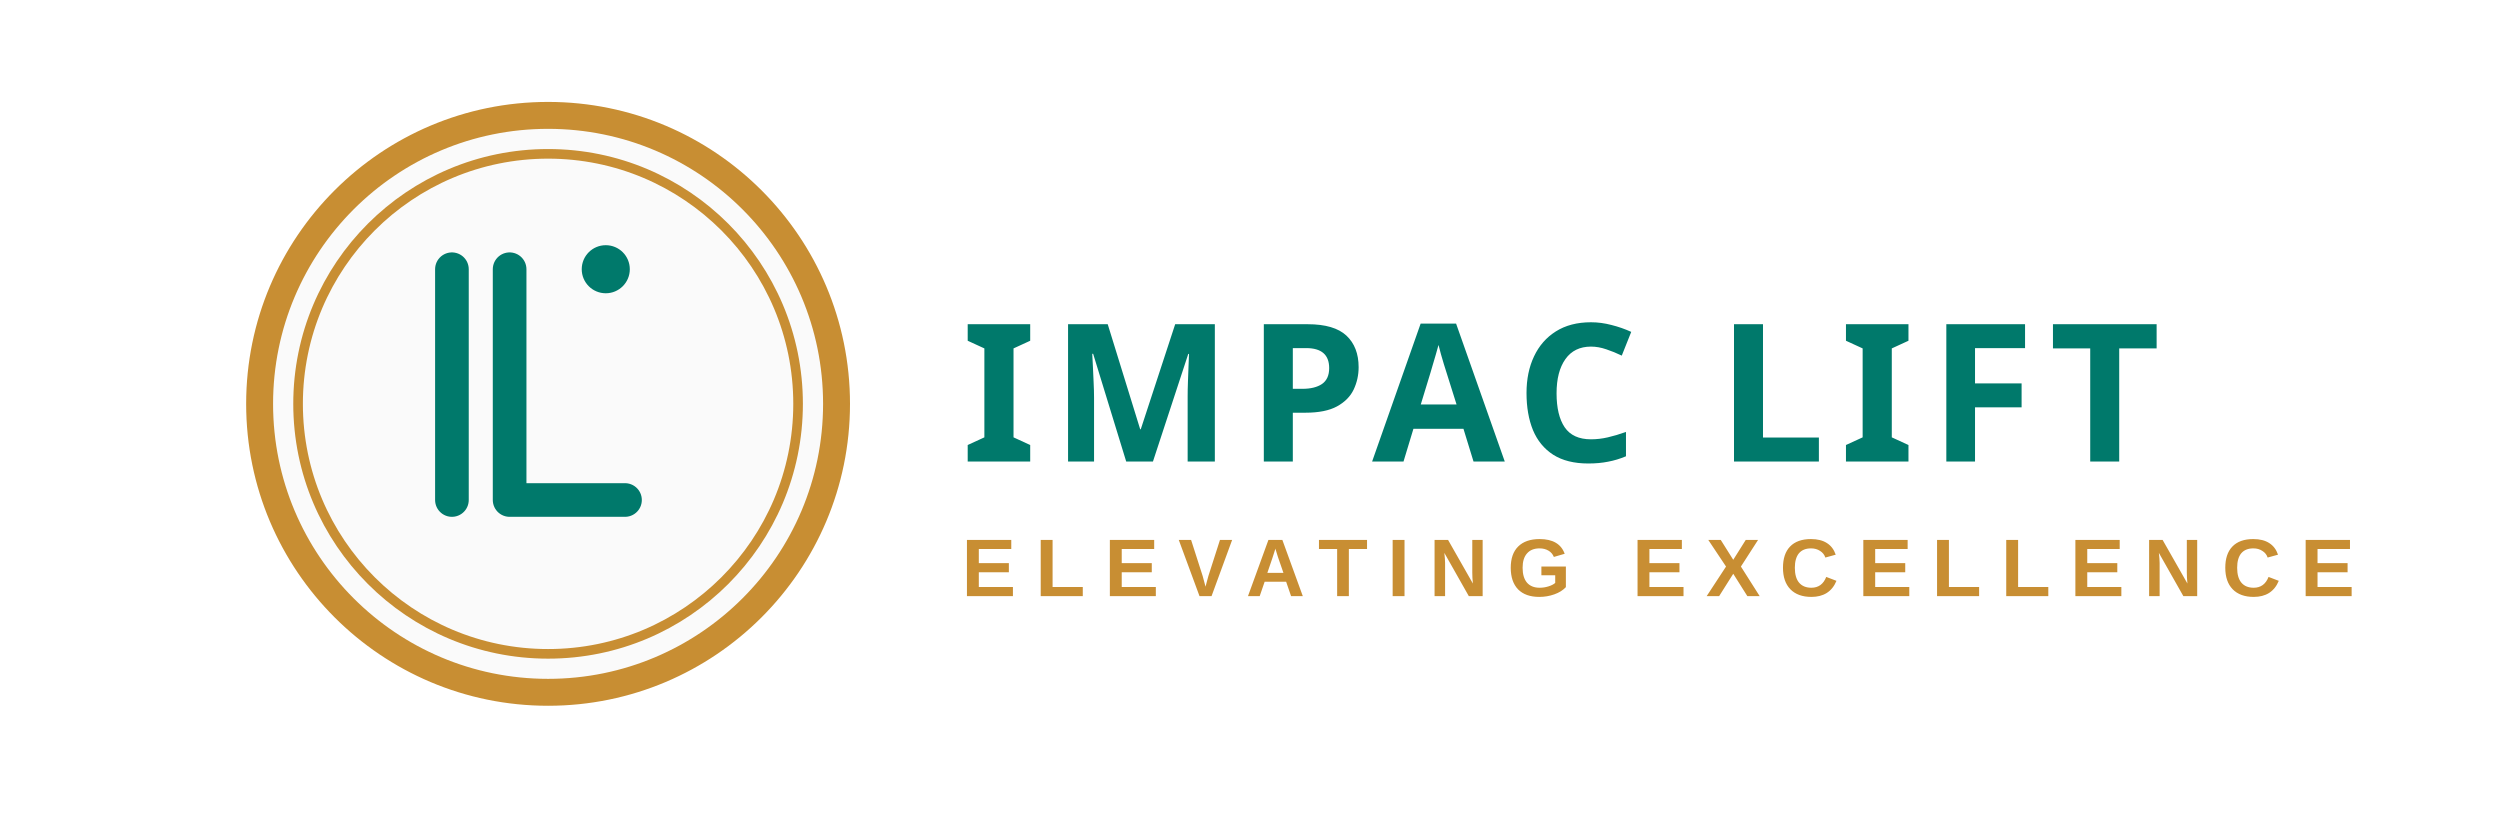
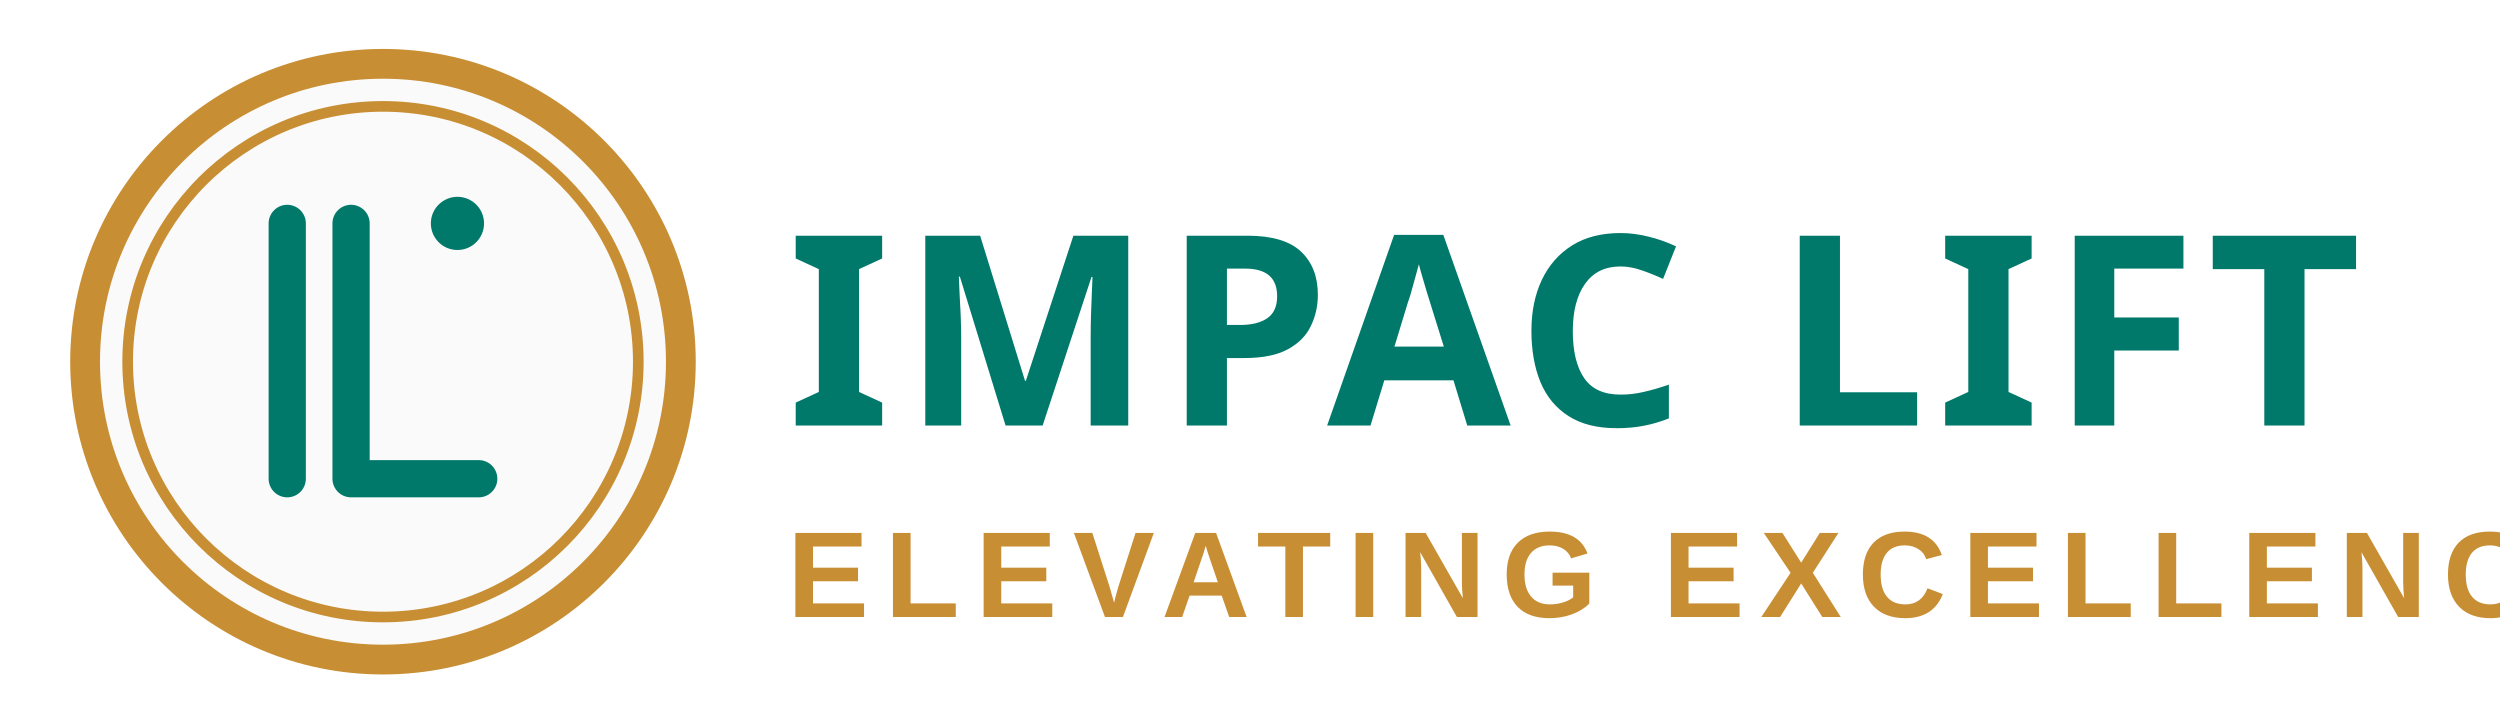
- <svg xmlns="http://www.w3.org/2000/svg" viewBox="0 0 260 85" fill="none">
-   <g transform="translate(25, 10)">
-     <circle cx="32" cy="32" r="30" stroke="#C88E33" stroke-width="2.8" fill="#FAFAFA" />
-     <circle cx="32" cy="32" r="26" stroke="#C88E33" stroke-width="1" fill="none" />
-     <path d="M 22 18 L 22 42 M 28 18 L 28 42 L 40 42" stroke="#00796B" stroke-width="3.5" stroke-linecap="round" stroke-linejoin="round" />
-     <circle cx="38" cy="18" r="2.5" fill="#00796B" />
+ <svg xmlns="http://www.w3.org/2000/svg" viewBox="0 0 235 68" fill="none">
+   <g transform="translate(6, 4)">
+     <circle cx="30" cy="30" r="28" stroke="#C88E33" stroke-width="2.8" fill="#FAFAFA" />
+     <circle cx="30" cy="30" r="24" stroke="#C88E33" stroke-width="1" fill="none" />
+     <path d="M 21 17 L 21 41 M 27 17 L 27 41 L 39 41" stroke="#00796B" stroke-width="3.5" stroke-linecap="round" stroke-linejoin="round" />
+     <circle cx="37" cy="17" r="2.5" fill="#00796B" />
  </g>
-   <g transform="translate(100, 28)">
-     <text x="0" y="20" font-family="'Arial Black', Impact, sans-serif" font-weight="900" font-size="20" fill="#00796B" letter-spacing="1.5">IMPAC LIFT</text>
-     <text x="0" y="34" font-family="Arial, sans-serif" font-weight="800" font-size="8.5" fill="#C88E33" letter-spacing="2">ELEVATING EXCELLENCE</text>
+   <g transform="translate(74, 16)">
+     <text x="0" y="24" font-family="'Arial Black', Impact, sans-serif" font-weight="900" font-size="25" fill="#00796B" letter-spacing="1">IMPAC LIFT</text>
+     <text x="0" y="42" font-family="Arial, sans-serif" font-weight="800" font-size="11.5" fill="#C88E33" letter-spacing="1.5">ELEVATING EXCELLENCE</text>
  </g>
</svg>
